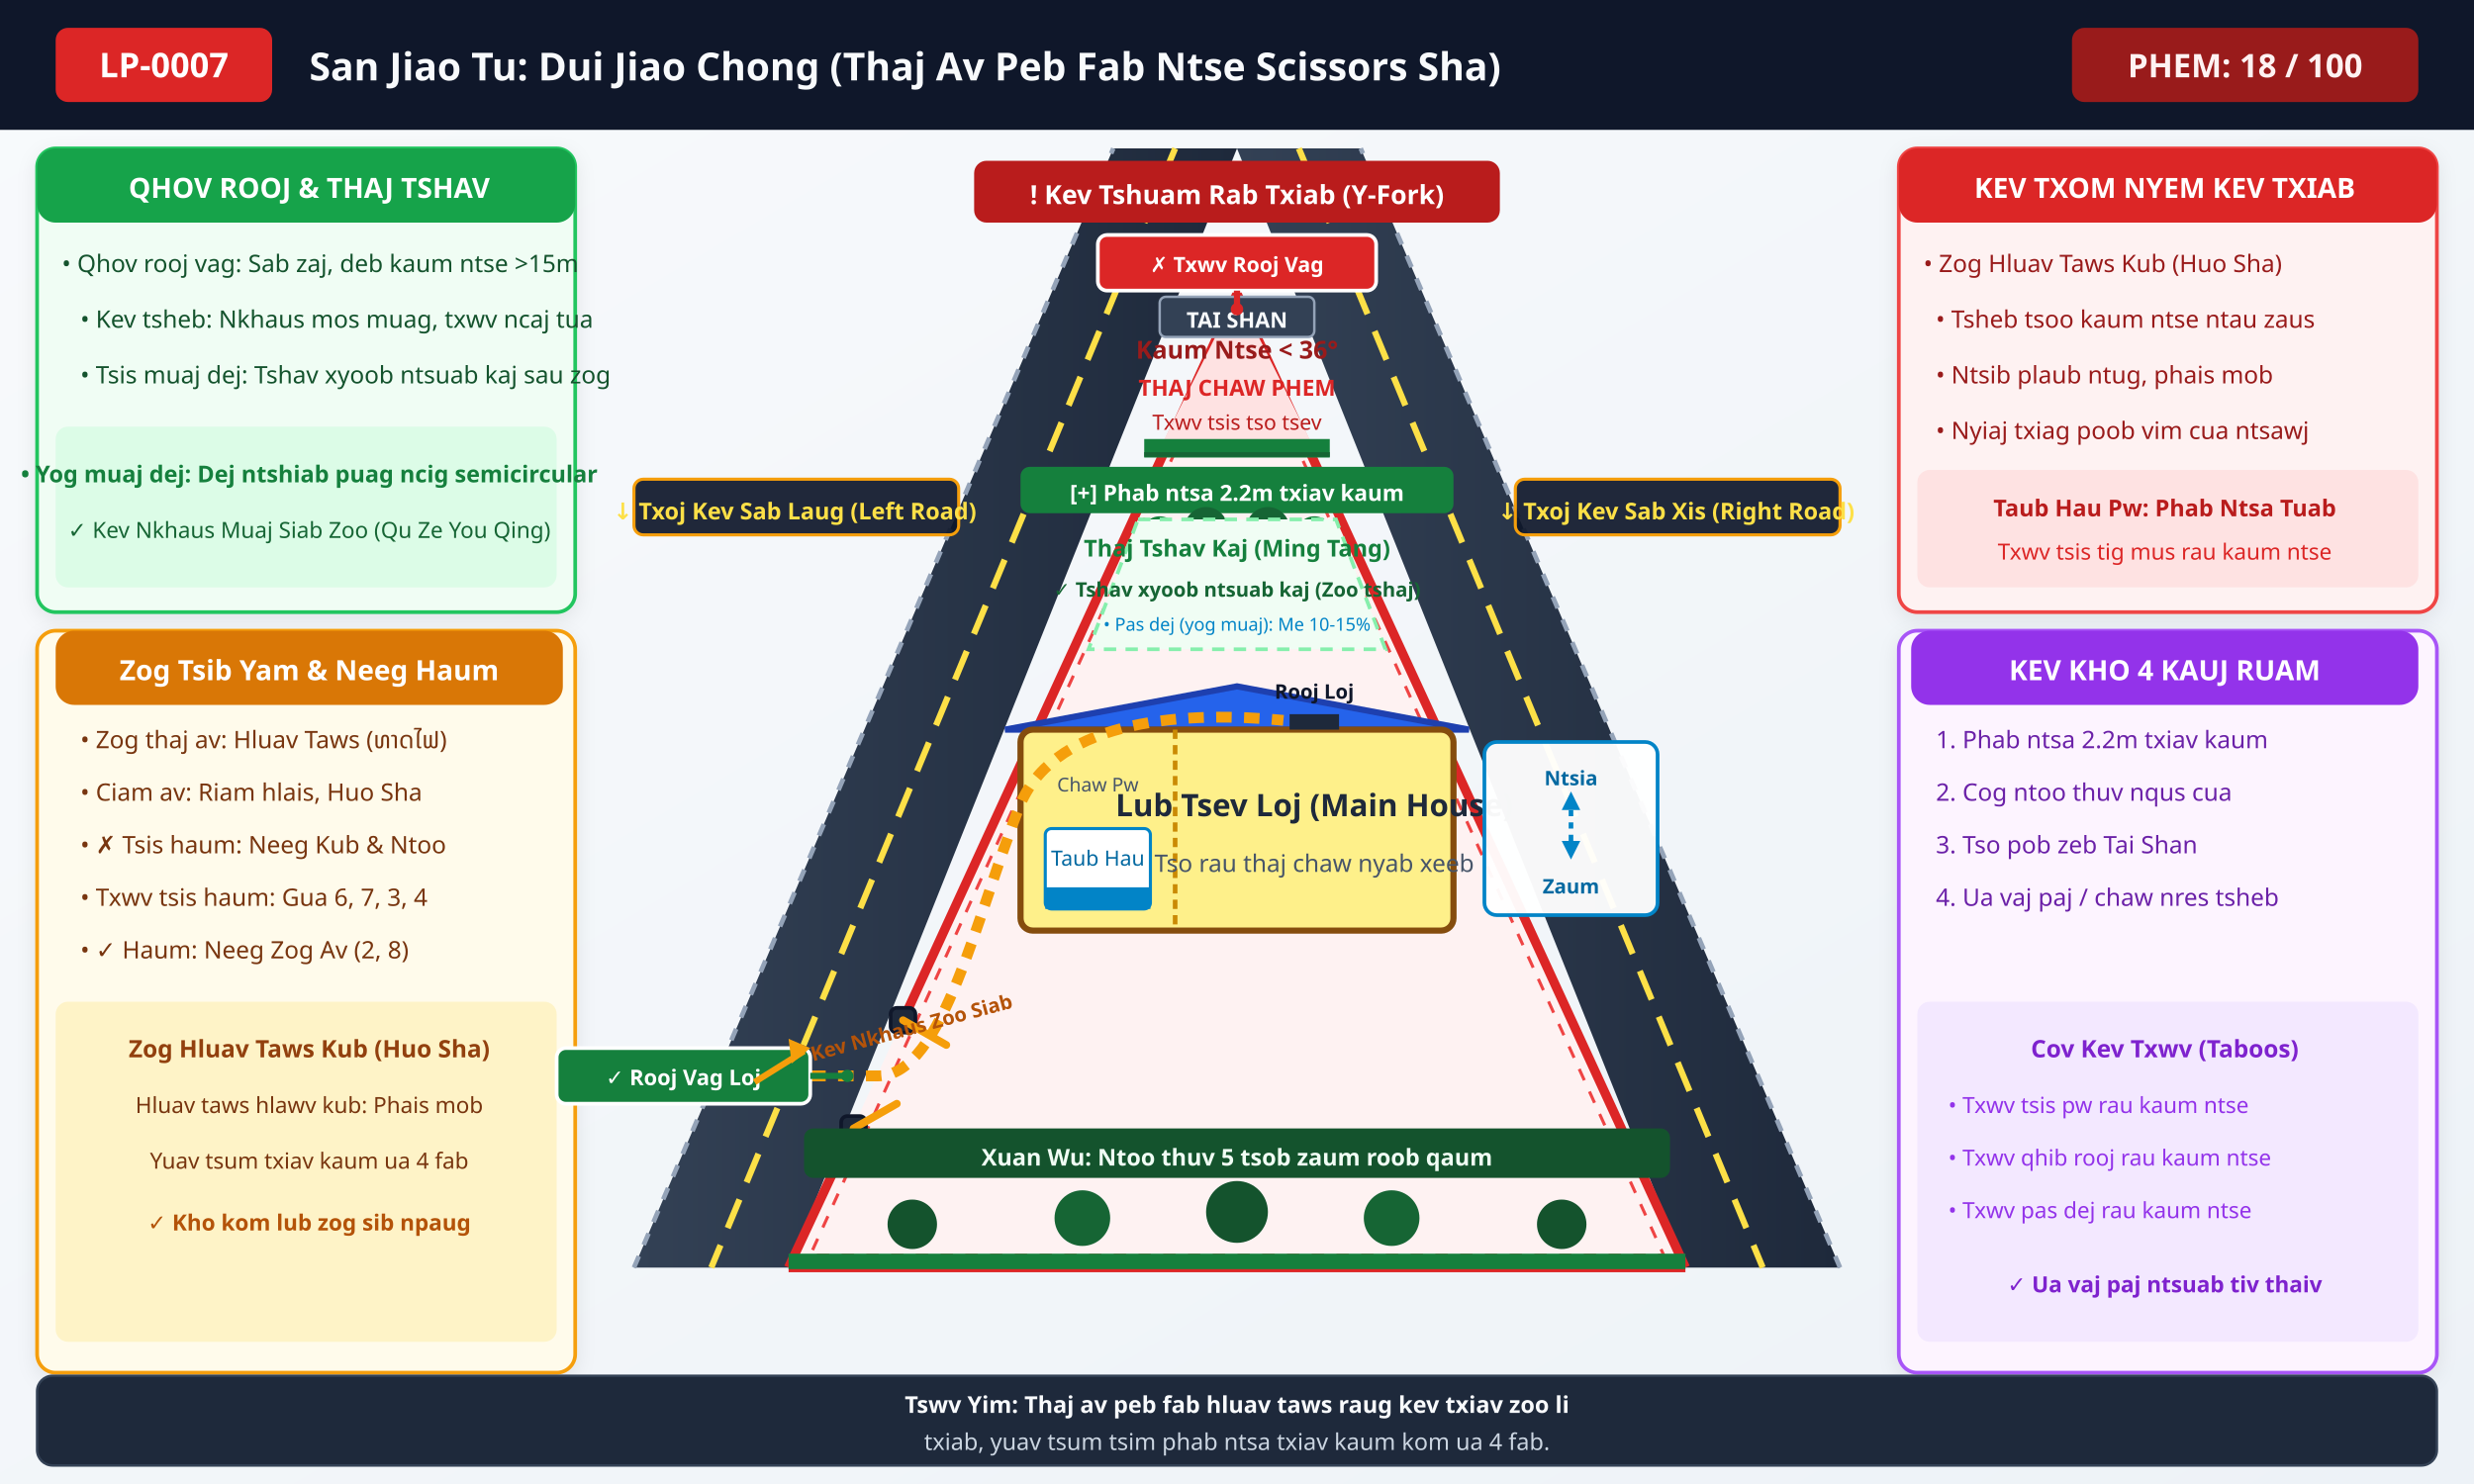
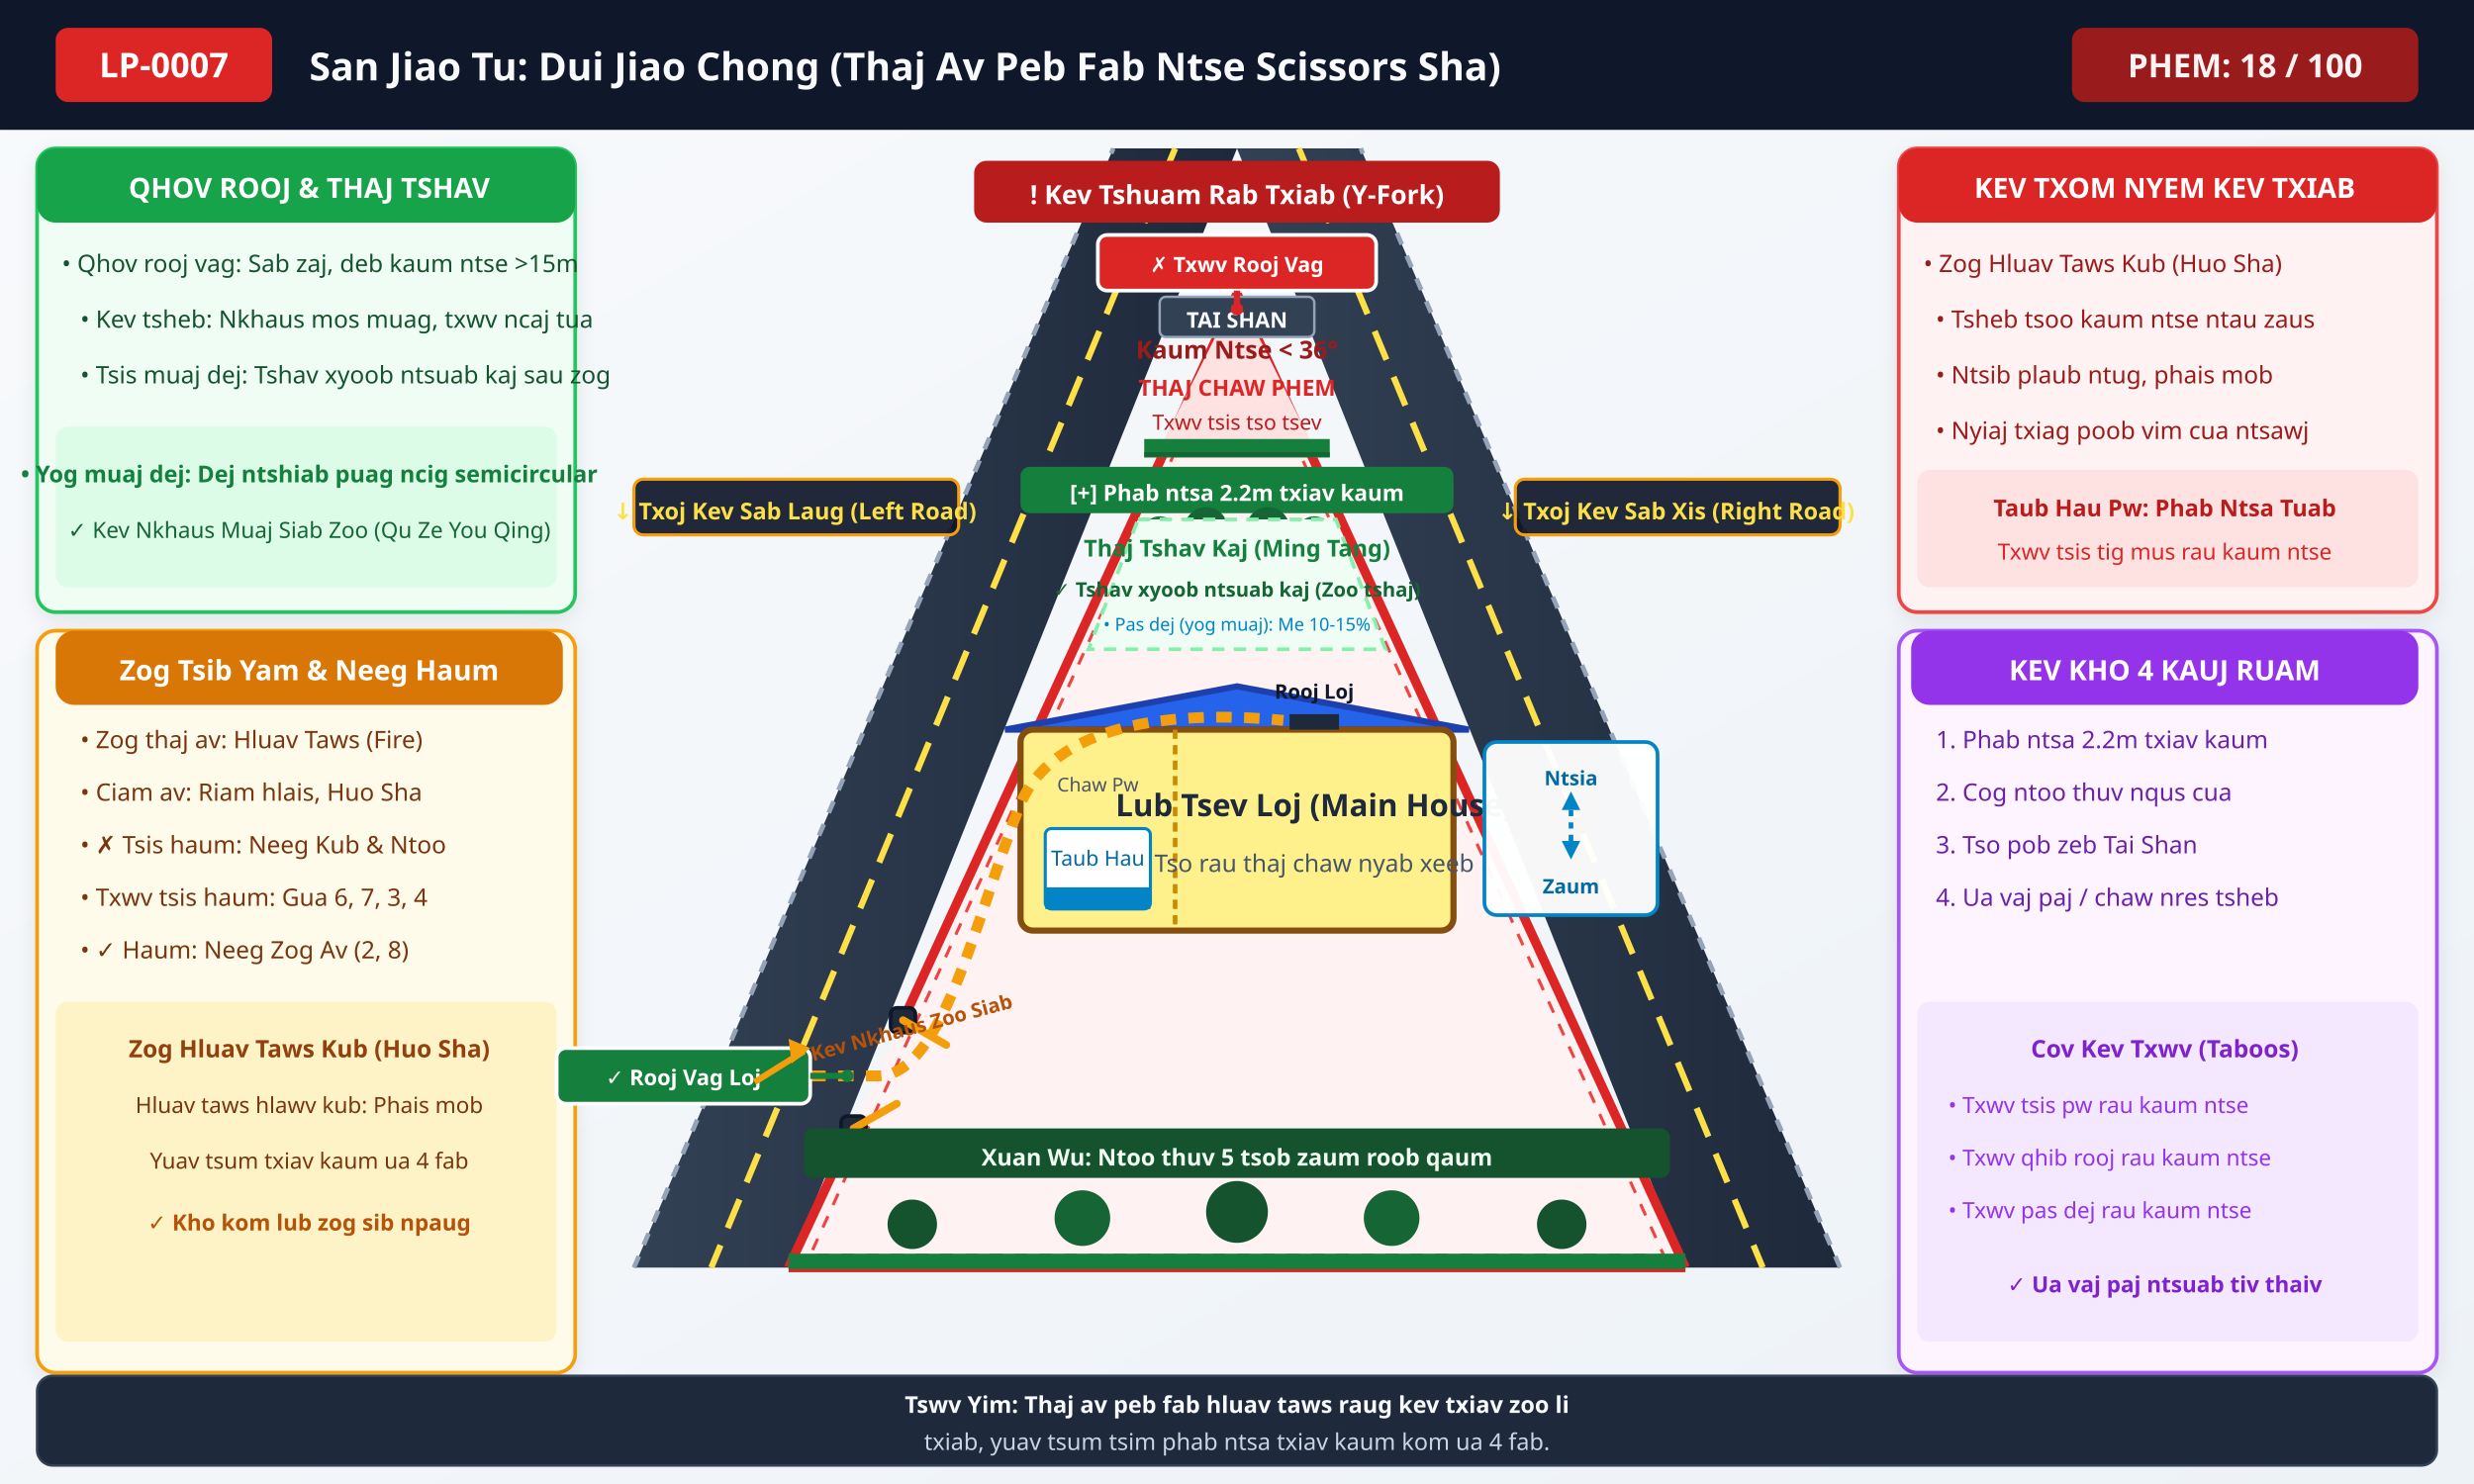
<svg xmlns="http://www.w3.org/2000/svg" viewBox="0 0 800 480" width="800" height="480">
  <defs>
    <linearGradient id="bgGrad" x1="0%" y1="0%" x2="100%" y2="100%">
      <stop offset="0%" stop-color="#F8FAFC" />
      <stop offset="100%" stop-color="#EDF2F7" />
    </linearGradient>
    <linearGradient id="roadGrad" x1="0%" y1="0%" x2="100%" y2="0%">
      <stop offset="0%" stop-color="#334155" />
      <stop offset="100%" stop-color="#1E293B" />
    </linearGradient>
    <filter id="shadow" x="-5%" y="-5%" width="110%" height="110%">
      <feDropShadow dx="0" dy="2" stdDeviation="3" flood-opacity="0.08" />
    </filter>
  </defs>
  <rect width="800" height="480" fill="url(#bgGrad)" />
  <rect x="0" y="0" width="800" height="42" fill="#0F172A" />
  <rect x="18" y="9" width="70" height="24" rx="4" fill="#DC2626" />
  <text x="53" y="25" font-family="'Segoe UI', sans-serif" font-weight="bold" font-size="11" fill="#FFFFFF" text-anchor="middle">LP-0007</text>
  <text x="100" y="26" font-family="'Noto Sans Lao', 'Segoe UI', sans-serif" font-weight="bold" font-size="12.5" fill="#F8FAFC">San Jiao Tu: Dui Jiao Chong (Thaj Av Peb Fab Ntse Scissors Sha)</text>
  <rect x="670" y="9" width="112" height="24" rx="4" fill="#991B1B" />
  <text x="726" y="25" font-family="'Noto Sans Lao', 'Segoe UI', sans-serif" font-weight="bold" font-size="10.5" fill="#FEF2F2" text-anchor="middle">PHEM: 18 / 100</text>
  <rect x="12" y="48" width="174" height="150" rx="6" fill="#F0FDF4" stroke="#22C55E" stroke-width="1.2" filter="url(#shadow)" />
  <rect x="12" y="48" width="174" height="24" rx="6" fill="#16A34A" />
  <text x="100" y="64" font-family="'Noto Sans Lao', 'Segoe UI', sans-serif" font-weight="bold" font-size="9" fill="#FFFFFF" text-anchor="middle">QHOV ROOJ &amp; THAJ TSHAV</text>
  <text x="20" y="88" font-family="'Noto Sans Lao', 'Segoe UI', sans-serif" font-size="7.8" fill="#14532D">• Qhov rooj vag: Sab zaj, deb kaum ntse &gt;15m</text>
  <text x="26" y="106" font-family="'Noto Sans Lao', 'Segoe UI', sans-serif" font-size="7.8" fill="#14532D">• Kev tsheb: Nkhaus mos muag, txwv ncaj tua</text>
  <text x="26" y="124" font-family="'Noto Sans Lao', 'Segoe UI', sans-serif" font-size="7.8" fill="#14532D">• Tsis muaj dej: Tshav xyoob ntsuab kaj sau zog</text>
  <rect x="18" y="138" width="162" height="52" rx="4" fill="#DCFCE7" />
  <text x="100" y="156" font-family="'Noto Sans Lao', 'Segoe UI', sans-serif" font-weight="bold" font-size="7.5" fill="#15803D" text-anchor="middle">• Yog muaj dej: Dej ntshiab puag ncig semicircular</text>
  <text x="100" y="174" font-family="'Noto Sans Lao', 'Segoe UI', sans-serif" font-size="7.2" fill="#166534" text-anchor="middle">✓ Kev Nkhaus Muaj Siab Zoo (Qu Ze You Qing)</text>
  <rect x="12" y="204" width="174" height="240" rx="6" fill="#FFFBEB" stroke="#F59E0B" stroke-width="1.2" filter="url(#shadow)" />
  <rect x="18" y="204" width="164" height="24" rx="6" fill="#D97706" />
  <text x="100" y="220" font-family="'Noto Sans Lao', 'Segoe UI', sans-serif" font-weight="bold" font-size="9" fill="#FFFFFF" text-anchor="middle">Zog Tsib Yam &amp; Neeg Haum</text>
-   <text x="26" y="242" font-family="'Noto Sans Lao', 'Segoe UI', sans-serif" font-size="7.8" fill="#78350F">• Zog thaj av: Hluav Taws (ທາດໄຟ)</text>
+   <text x="26" y="242" font-family="'Noto Sans Lao', 'Segoe UI', sans-serif" font-size="7.8" fill="#78350F">• Zog thaj av: Hluav Taws (Fire)</text>
  <text x="26" y="259" font-family="'Noto Sans Lao', 'Segoe UI', sans-serif" font-size="7.8" fill="#78350F">• Ciam av: Riam hlais, Huo Sha</text>
  <text x="26" y="276" font-family="'Noto Sans Lao', 'Segoe UI', sans-serif" font-size="7.8" fill="#78350F">• ✗ Tsis haum: Neeg Kub &amp; Ntoo</text>
  <text x="26" y="293" font-family="'Noto Sans Lao', 'Segoe UI', sans-serif" font-size="7.8" fill="#78350F">• Txwv tsis haum: Gua 6, 7, 3, 4</text>
  <text x="26" y="310" font-family="'Noto Sans Lao', 'Segoe UI', sans-serif" font-size="7.8" fill="#78350F">• ✓ Haum: Neeg Zog Av (2, 8)</text>
  <rect x="18" y="324" width="162" height="110" rx="4" fill="#FEF3C7" />
  <text x="100" y="342" font-family="'Noto Sans Lao', 'Segoe UI', sans-serif" font-weight="bold" font-size="7.8" fill="#92400E" text-anchor="middle">Zog Hluav Taws Kub (Huo Sha)</text>
  <text x="100" y="360" font-family="'Noto Sans Lao', 'Segoe UI', sans-serif" font-size="7.2" fill="#78350F" text-anchor="middle">Hluav taws hlawv kub: Phais mob</text>
  <text x="100" y="378" font-family="'Noto Sans Lao', 'Segoe UI', sans-serif" font-size="7.2" fill="#78350F" text-anchor="middle">Yuav tsum txiav kaum ua 4 fab</text>
  <text x="100" y="398" font-family="'Noto Sans Lao', 'Segoe UI', sans-serif" font-weight="bold" font-size="7.2" fill="#B45309" text-anchor="middle">✓ Kho kom lub zog sib npaug</text>
  <rect x="614" y="48" width="174" height="150" rx="6" fill="#FEF2F2" stroke="#EF4444" stroke-width="1.2" filter="url(#shadow)" />
  <rect x="614" y="48" width="174" height="24" rx="6" fill="#DC2626" />
  <text x="700" y="64" font-family="'Noto Sans Lao', 'Segoe UI', sans-serif" font-weight="bold" font-size="9" fill="#FFFFFF" text-anchor="middle">KEV TXOM NYEM KEV TXIAB</text>
  <text x="622" y="88" font-family="'Noto Sans Lao', 'Segoe UI', sans-serif" font-size="7.8" fill="#991B1B">• Zog Hluav Taws Kub (Huo Sha)</text>
  <text x="626" y="106" font-family="'Noto Sans Lao', 'Segoe UI', sans-serif" font-size="7.8" fill="#991B1B">• Tsheb tsoo kaum ntse ntau zaus</text>
  <text x="626" y="124" font-family="'Noto Sans Lao', 'Segoe UI', sans-serif" font-size="7.8" fill="#991B1B">• Ntsib plaub ntug, phais mob</text>
  <text x="626" y="142" font-family="'Noto Sans Lao', 'Segoe UI', sans-serif" font-size="7.8" fill="#991B1B">• Nyiaj txiag poob vim cua ntsawj</text>
  <rect x="620" y="152" width="162" height="38" rx="4" fill="#FEE2E2" />
  <text x="700" y="167" font-family="'Noto Sans Lao', 'Segoe UI', sans-serif" font-weight="bold" font-size="7.5" fill="#B91C1C" text-anchor="middle">Taub Hau Pw: Phab Ntsa Tuab</text>
  <text x="700" y="181" font-family="'Noto Sans Lao', 'Segoe UI', sans-serif" font-size="7.2" fill="#DC2626" text-anchor="middle">Txwv tsis tig mus rau kaum ntse</text>
  <rect x="614" y="204" width="174" height="240" rx="6" fill="#FDF4FF" stroke="#A855F7" stroke-width="1.2" filter="url(#shadow)" />
  <rect x="618" y="204" width="164" height="24" rx="6" fill="#9333EA" />
  <text x="700" y="220" font-family="'Noto Sans Lao', 'Segoe UI', sans-serif" font-weight="bold" font-size="9" fill="#FFFFFF" text-anchor="middle">KEV KHO 4 KAUJ RUAM</text>
  <text x="626" y="242" font-family="'Noto Sans Lao', 'Segoe UI', sans-serif" font-size="7.8" fill="#6B21A8">1. Phab ntsa 2.2m txiav kaum</text>
  <text x="626" y="259" font-family="'Noto Sans Lao', 'Segoe UI', sans-serif" font-size="7.8" fill="#6B21A8">2. Cog ntoo thuv nqus cua</text>
  <text x="626" y="276" font-family="'Noto Sans Lao', 'Segoe UI', sans-serif" font-size="7.8" fill="#6B21A8">3. Tso pob zeb Tai Shan</text>
  <text x="626" y="293" font-family="'Noto Sans Lao', 'Segoe UI', sans-serif" font-size="7.8" fill="#6B21A8">4. Ua vaj paj / chaw nres tsheb</text>
  <rect x="620" y="324" width="162" height="110" rx="4" fill="#F3E8FF" />
  <text x="700" y="342" font-family="'Noto Sans Lao', 'Segoe UI', sans-serif" font-weight="bold" font-size="7.8" fill="#7E22CE" text-anchor="middle">Cov Kev Txwv (Taboos)</text>
  <text x="630" y="360" font-family="'Noto Sans Lao', 'Segoe UI', sans-serif" font-size="7.2" fill="#9333EA">• Txwv tsis pw rau kaum ntse</text>
  <text x="630" y="377" font-family="'Noto Sans Lao', 'Segoe UI', sans-serif" font-size="7.2" fill="#9333EA">• Txwv qhib rooj rau kaum ntse</text>
  <text x="630" y="394" font-family="'Noto Sans Lao', 'Segoe UI', sans-serif" font-size="7.2" fill="#9333EA">• Txwv pas dej rau kaum ntse</text>
  <text x="700" y="418" font-family="'Noto Sans Lao', 'Segoe UI', sans-serif" font-weight="bold" font-size="7.2" fill="#7E22CE" text-anchor="middle">✓ Ua vaj paj ntsuab tiv thaiv</text>
  <polygon points="360,48 400,48 255,410 205,410" fill="url(#roadGrad)" />
  <line x1="380" y1="48" x2="230" y2="410" stroke="#FDE047" stroke-width="2" stroke-dasharray="10,6" />
  <line x1="205" y1="410" x2="360" y2="48" stroke="#94A3B8" stroke-width="1.5" stroke-dasharray="4,4" />
  <polygon points="400,48 440,48 595,410 545,410" fill="url(#roadGrad)" />
  <line x1="420" y1="48" x2="570" y2="410" stroke="#FDE047" stroke-width="2" stroke-dasharray="10,6" />
  <line x1="595" y1="410" x2="440" y2="48" stroke="#94A3B8" stroke-width="1.5" stroke-dasharray="4,4" />
  <rect x="315" y="52" width="170" height="20" rx="4" fill="#B91C1C" />
  <text x="400" y="66" font-family="'Noto Sans Lao', 'Segoe UI', sans-serif" font-weight="bold" font-size="8.5" fill="#FFFFFF" text-anchor="middle">! Kev Tshuam Rab Txiab (Y-Fork)</text>
  <rect x="205" y="155" width="105" height="18" rx="3" fill="#0F172A" fill-opacity="0.92" stroke="#F59E0B" stroke-width="1" />
  <text x="257" y="168" font-family="'Noto Sans Lao', 'Segoe UI', sans-serif" font-weight="bold" font-size="7.5" fill="#FDE047" text-anchor="middle">↓ Txoj Kev Sab Laug (Left Road)</text>
  <rect x="490" y="155" width="105" height="18" rx="3" fill="#0F172A" fill-opacity="0.92" stroke="#F59E0B" stroke-width="1" />
  <text x="542" y="168" font-family="'Noto Sans Lao', 'Segoe UI', sans-serif" font-weight="bold" font-size="7.5" fill="#FDE047" text-anchor="middle">↓ Txoj Kev Sab Xis (Right Road)</text>
  <polygon points="400,95 255,410 545,410" fill="#FEF2F2" />
  <polygon points="400,102 262,406 538,406" fill="none" stroke="#EF4444" stroke-width="1" stroke-dasharray="4,4" />
  <line x1="255" y1="410" x2="545" y2="410" stroke="#DC2626" stroke-width="3" />
  <line x1="545" y1="410" x2="400" y2="95" stroke="#DC2626" stroke-width="3" />
  <line x1="400" y1="95" x2="292" y2="330" stroke="#DC2626" stroke-width="3" />
  <line x1="276" y1="365" x2="255" y2="410" stroke="#DC2626" stroke-width="3" />
  <rect x="288" y="326" width="8" height="8" rx="2" fill="#1E293B" stroke="#0F172A" stroke-width="1.2" />
  <rect x="272" y="361" width="8" height="8" rx="2" fill="#1E293B" stroke="#0F172A" stroke-width="1.2" />
  <line x1="292" y1="330" x2="306" y2="338" stroke="#F59E0B" stroke-width="2.5" stroke-linecap="round" />
  <line x1="276" y1="365" x2="290" y2="357" stroke="#F59E0B" stroke-width="2.5" stroke-linecap="round" />
  <polygon points="400,95 375,145 425,145" fill="#FEE2E2" />
  <text x="400" y="116" font-family="'Segoe UI', sans-serif" font-weight="bold" font-size="8" fill="#991B1B" text-anchor="middle">Kaum Ntse &lt; 36°</text>
  <text x="400" y="128" font-family="'Noto Sans Lao', 'Segoe UI', sans-serif" font-weight="bold" font-size="7.2" fill="#DC2626" text-anchor="middle">THAJ CHAW PHEM</text>
  <text x="400" y="139" font-family="'Noto Sans Lao', 'Segoe UI', sans-serif" font-size="6.8" fill="#B91C1C" text-anchor="middle">Txwv tsis tso tsev</text>
  <rect x="375" y="96" width="50" height="13" rx="2" fill="#334155" stroke="#94A3B8" stroke-width="0.8" />
  <text x="400" y="106" font-family="'Segoe UI', sans-serif" font-weight="bold" font-size="7" fill="#F8FAFC" text-anchor="middle">TAI SHAN</text>
  <line x1="370" y1="145" x2="430" y2="145" stroke="#15803D" stroke-width="6" />
  <line x1="370" y1="147" x2="430" y2="147" stroke="#166534" stroke-width="1.5" />
  <rect x="330" y="151" width="140" height="15" rx="3" fill="#15803D" />
  <text x="400" y="162" font-family="'Noto Sans Lao', 'Segoe UI', sans-serif" font-weight="bold" font-size="7.2" fill="#FFFFFF" text-anchor="middle">[+] Phab ntsa 2.2m txiav kaum</text>
  <circle cx="375" cy="173" r="6" fill="#15803D" />
  <circle cx="390" cy="171" r="7" fill="#166534" />
  <circle cx="410" cy="171" r="7" fill="#166534" />
  <circle cx="425" cy="173" r="6" fill="#15803D" />
  <polygon points="368,168 432,168 448,210 352,210" fill="#F0FDF4" stroke="#86EFAC" stroke-width="1.2" stroke-dasharray="4,3" />
  <text x="400" y="180" font-family="'Noto Sans Lao', 'Segoe UI', sans-serif" font-weight="bold" font-size="7.5" fill="#15803D" text-anchor="middle">Thaj Tshav Kaj (Ming Tang)</text>
  <text x="400" y="193" font-family="'Noto Sans Lao', 'Segoe UI', sans-serif" font-weight="bold" font-size="6.5" fill="#166534" text-anchor="middle">✓ Tshav xyoob ntsuab kaj (Zoo tshaj)</text>
  <text x="400" y="204" font-family="'Noto Sans Lao', 'Segoe UI', sans-serif" font-size="5.8" fill="#0284C7" text-anchor="middle">• Pas dej (yog muaj): Me 10-15%</text>
  <polygon points="325,236 400,222 475,236" fill="#2563EB" stroke="#1E40AF" stroke-width="2" />
  <rect x="330" y="236" width="140" height="65" fill="#FEF08A" stroke="#854D0E" stroke-width="2" rx="4" />
  <line x1="380" y1="236" x2="380" y2="301" stroke="#CA8A04" stroke-width="1.5" stroke-dasharray="3,2" />
  <rect x="338" y="268" width="34" height="26" rx="2" fill="#FFFFFF" stroke="#0284C7" stroke-width="1" />
  <rect x="338" y="287" width="34" height="7" fill="#0284C7" />
  <text x="355" y="280" font-family="'Noto Sans Lao', 'Segoe UI', sans-serif" font-size="6.8" fill="#0369A1" text-anchor="middle">Taub Hau</text>
  <text x="355" y="256" font-family="'Noto Sans Lao', 'Segoe UI', sans-serif" font-size="6.2" fill="#475569" text-anchor="middle">Chaw Pw</text>
  <text x="425" y="264" font-family="'Noto Sans Lao', 'Segoe UI', sans-serif" font-weight="bold" font-size="10" fill="#1E293B" text-anchor="middle">Lub Tsev Loj (Main House)</text>
  <text x="425" y="282" font-family="'Noto Sans Lao', 'Segoe UI', sans-serif" font-size="7.8" fill="#475569" text-anchor="middle">Tso rau thaj chaw nyab xeeb</text>
  <rect x="417" y="231" width="16" height="5" fill="#1E293B" />
  <text x="425" y="226" font-family="'Noto Sans Lao', 'Segoe UI', sans-serif" font-weight="bold" font-size="6.5" fill="#0F172A" text-anchor="middle">Rooj Loj</text>
  <g transform="translate(480, 240)">
    <rect x="0" y="0" width="56" height="56" rx="4" fill="#FFFFFF" fill-opacity="0.96" stroke="#0284C7" stroke-width="1.2" />
    <text x="28" y="14" font-family="'Noto Sans Lao', 'Segoe UI', sans-serif" font-weight="bold" font-size="6.5" fill="#0369A1" text-anchor="middle">Ntsia</text>
    <line x1="28" y1="18" x2="28" y2="34" stroke="#0284C7" stroke-width="1.5" stroke-dasharray="2,2" />
    <polygon points="28,16 25,22 31,22" fill="#0284C7" />
    <polygon points="28,38 25,32 31,32" fill="#0284C7" />
    <text x="28" y="49" font-family="'Noto Sans Lao', 'Segoe UI', sans-serif" font-weight="bold" font-size="6.5" fill="#0369A1" text-anchor="middle">Zaum</text>
  </g>
  <path d="M 235 348 L 284 348 C 305 348 316 295 330 260 C 342 232 385 230 415 233" fill="none" stroke="#F59E0B" stroke-width="3.5" stroke-dasharray="5,4" />
  <text x="290" y="336" font-family="'Noto Sans Lao', 'Segoe UI', sans-serif" font-weight="bold" font-size="6.5" fill="#B45309" text-anchor="middle" transform="rotate(-15 290 336)">⟿ Kev Nkhaus Zoo Siab</text>
  <g transform="translate(180, 339)">
    <rect x="0" y="0" width="82" height="18" rx="3" fill="#15803D" stroke="#FFFFFF" stroke-width="1.2" />
    <text x="41" y="12" font-family="'Noto Sans Lao', 'Segoe UI', sans-serif" font-weight="bold" font-size="7" fill="#FFFFFF" text-anchor="middle">✓ Rooj Vag Loj</text>
    <line x1="82" y1="9" x2="94" y2="9" stroke="#15803D" stroke-width="2" />
    <circle cx="94" cy="9" r="2" fill="#15803D" />
  </g>
  <g transform="translate(355, 76)">
    <rect x="0" y="0" width="90" height="18" rx="3" fill="#DC2626" stroke="#FFFFFF" stroke-width="1.2" />
    <text x="45" y="12" font-family="'Noto Sans Lao', 'Segoe UI', sans-serif" font-weight="bold" font-size="6.8" fill="#FFFFFF" text-anchor="middle">✗ Txwv Rooj Vag</text>
    <line x1="45" y1="18" x2="45" y2="24" stroke="#DC2626" stroke-width="2" />
    <circle cx="45" cy="24" r="2" fill="#DC2626" />
  </g>
  <line x1="244" y1="350" x2="260" y2="340" stroke="#F59E0B" stroke-width="2" />
  <polygon points="262,339 255,336 256,344" fill="#F59E0B" />
  <line x1="255" y1="408" x2="545" y2="408" stroke="#15803D" stroke-width="5" />
  <circle cx="295" cy="396" r="8" fill="#14532D" />
  <circle cx="350" cy="394" r="9" fill="#166534" />
  <circle cx="400" cy="392" r="10" fill="#14532D" />
  <circle cx="450" cy="394" r="9" fill="#166534" />
  <circle cx="505" cy="396" r="8" fill="#14532D" />
  <rect x="260" y="365" width="280" height="16" rx="3" fill="#14532D" />
  <text x="400" y="377" font-family="'Noto Sans Lao', 'Phetsarath OT', 'Segoe UI', sans-serif" font-weight="bold" font-size="7.5" fill="#F0FDF4" text-anchor="middle">Xuan Wu: Ntoo thuv 5 tsob zaum roob qaum</text>
  <rect x="12" y="445" width="776" height="29" rx="5" fill="#1E293B" stroke="#334155" stroke-width="0.8" />
  <text x="400" y="457" font-family="'Noto Sans Lao', 'Segoe UI', sans-serif" font-weight="bold" font-size="7.5" fill="#F8FAFC" text-anchor="middle">Tswv Yim: Thaj av peb fab hluav taws raug kev txiav zoo li</text>
  <text x="400" y="469" font-family="'Noto Sans Lao', 'Segoe UI', sans-serif" font-size="7.5" fill="#CBD5E1" text-anchor="middle">txiab, yuav tsum tsim phab ntsa txiav kaum kom ua 4 fab.</text>
</svg>
